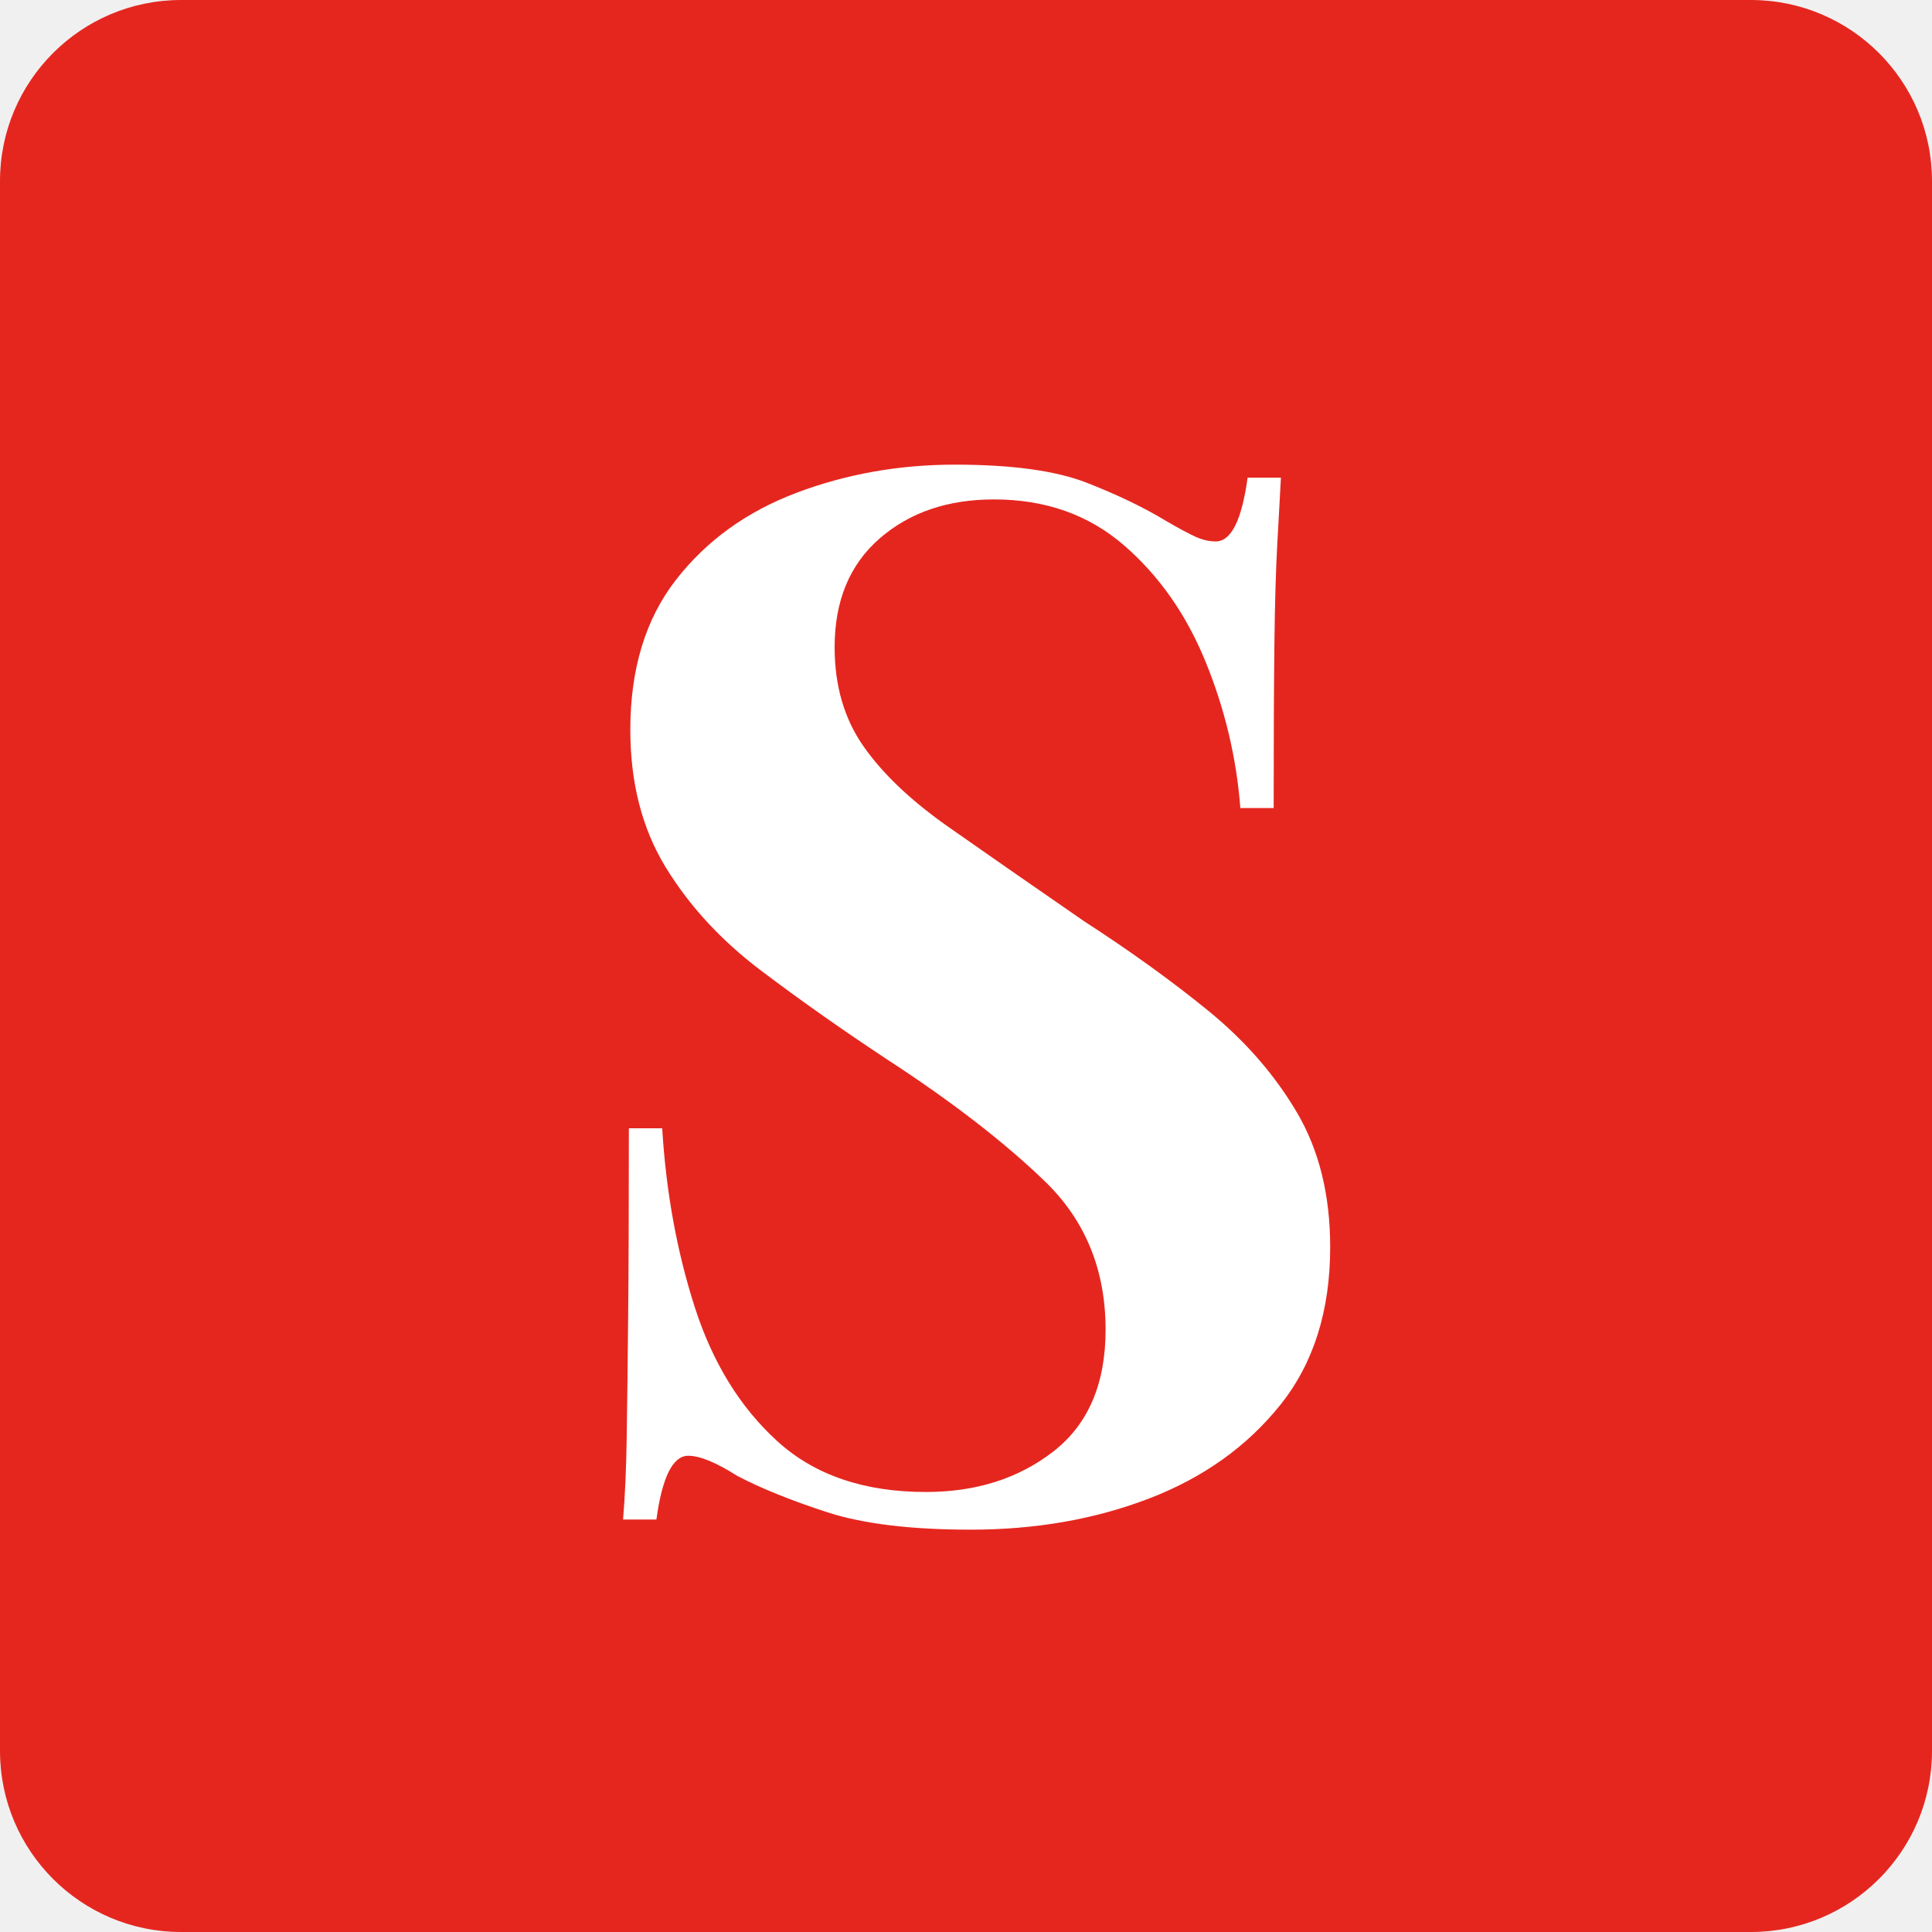
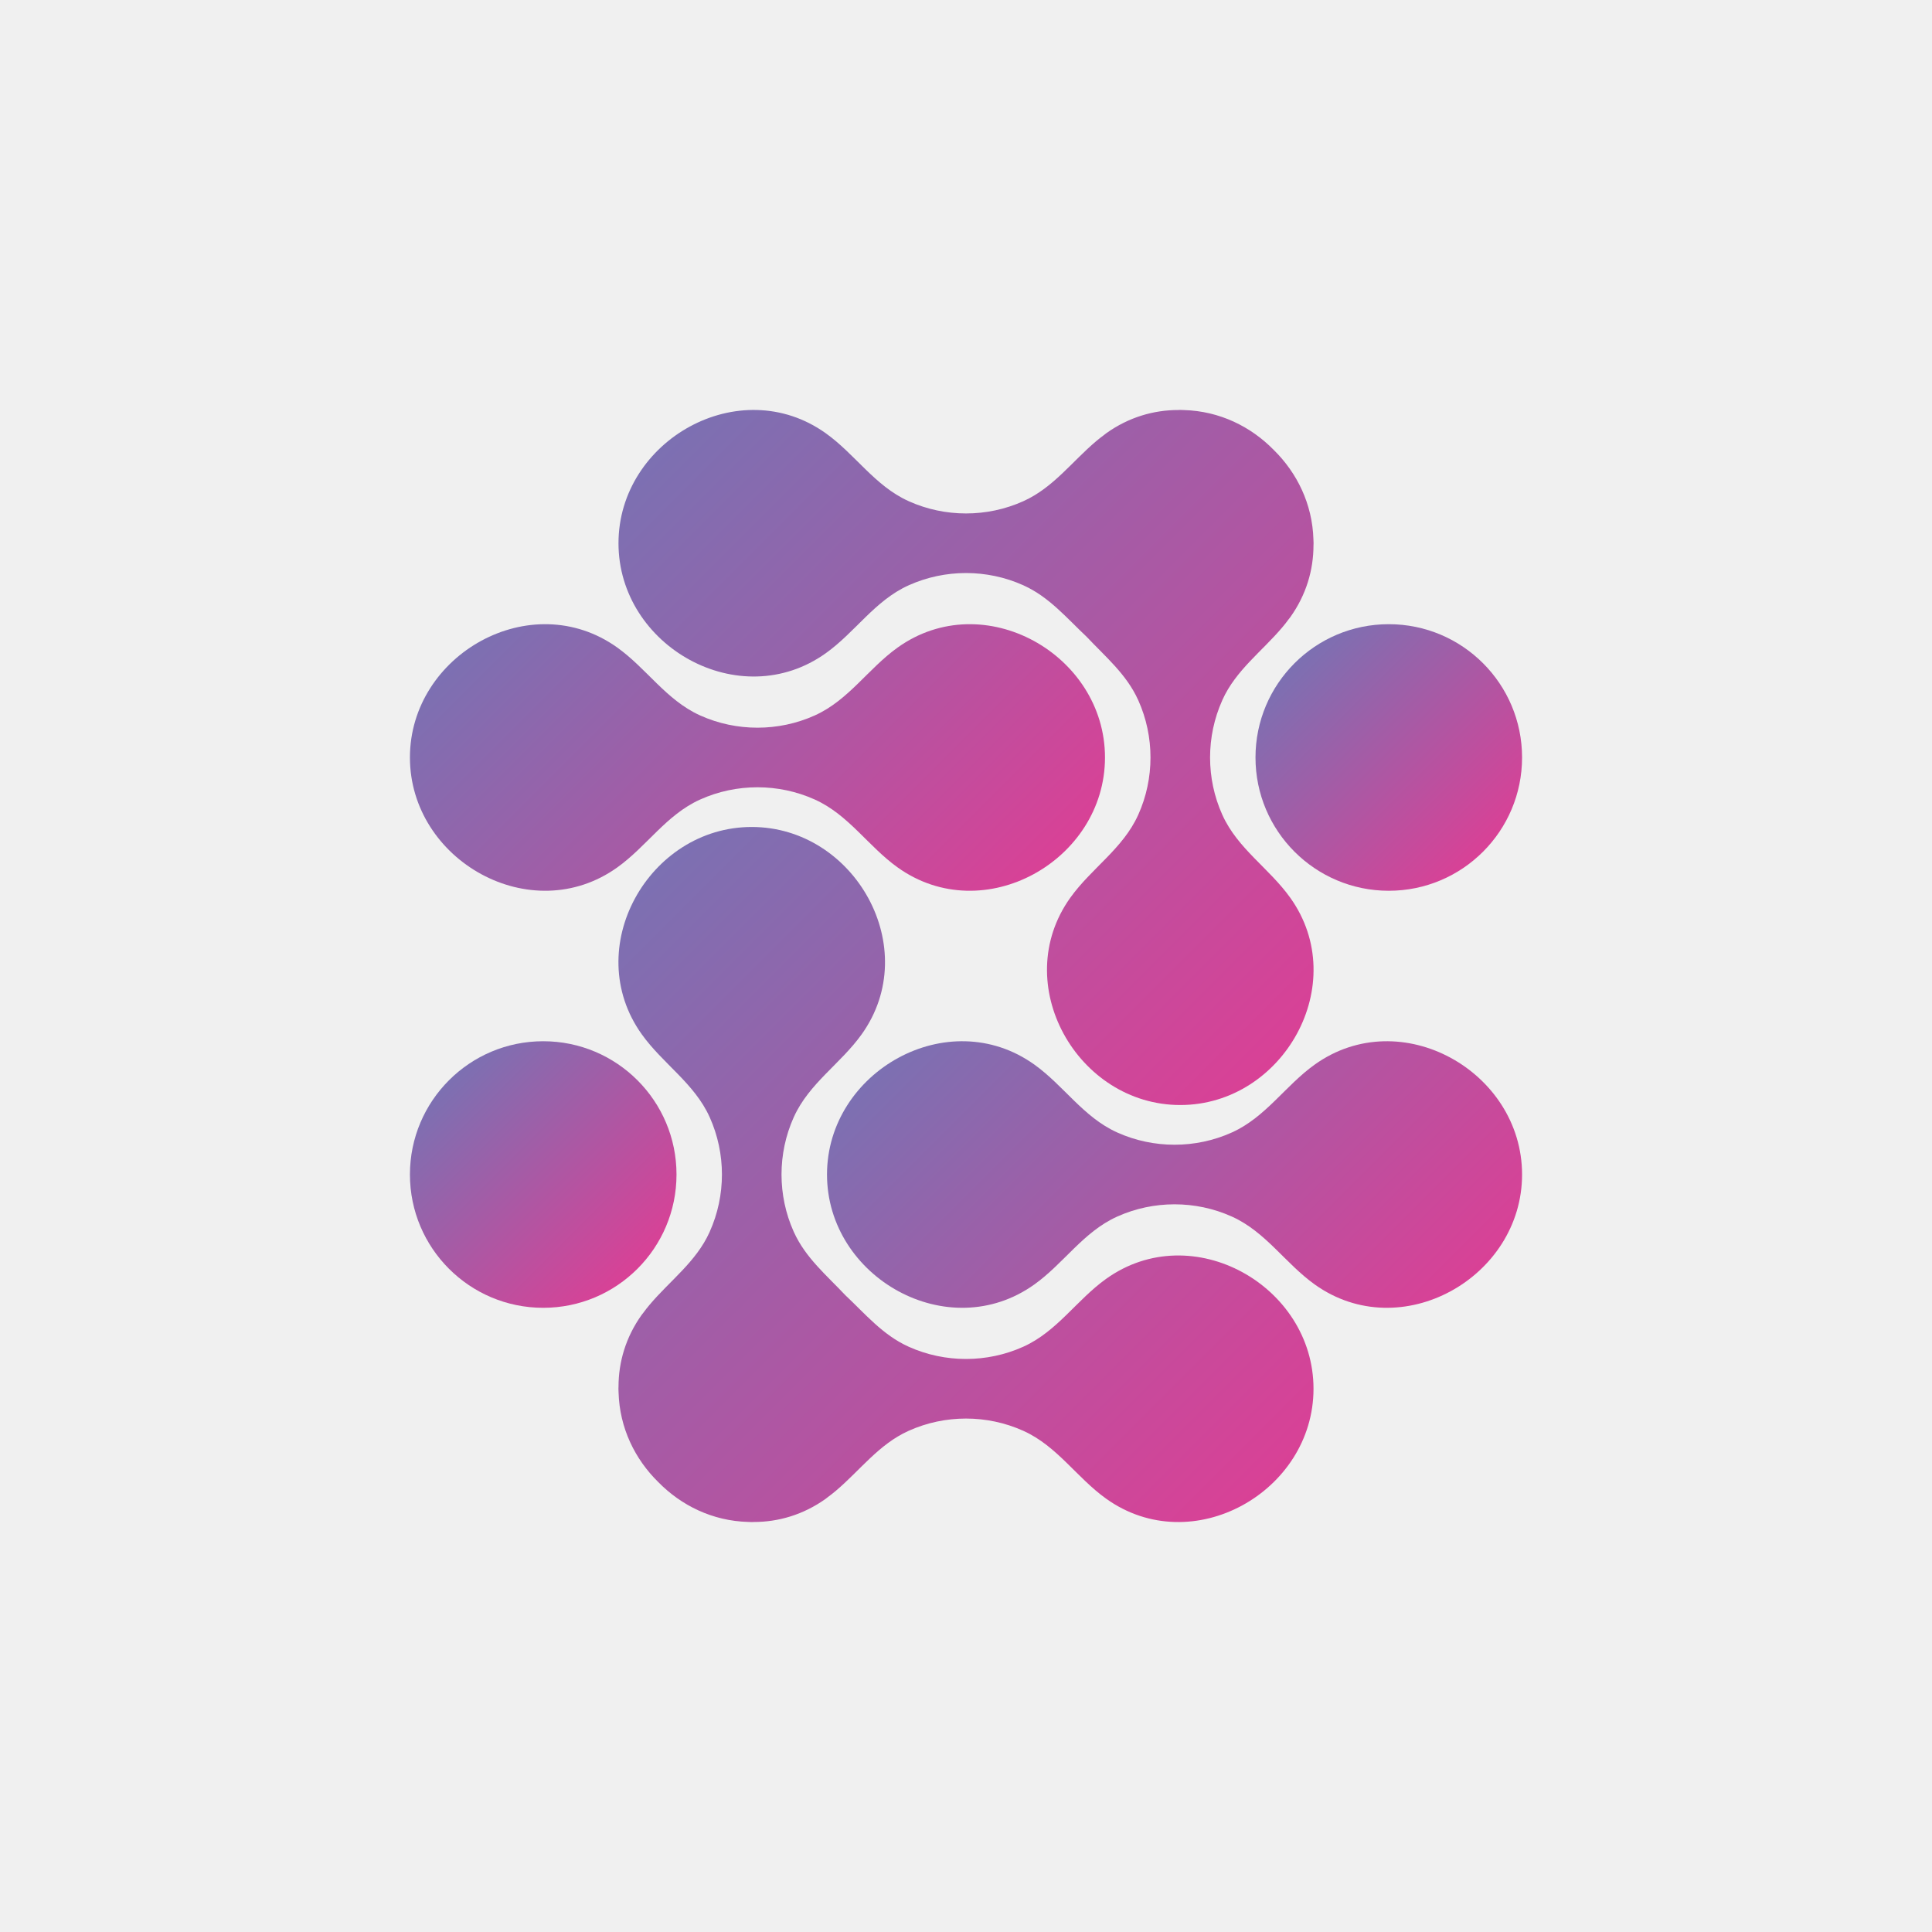
- <svg xmlns="http://www.w3.org/2000/svg" width="32px" height="32px" viewBox="0 0 32 32" version="1.1">
-   <g id="Page-1" stroke="none" stroke-width="1" fill="none" fill-rule="evenodd">
-     <g id="Group">
-       <rect id="Rectangle" fill="#E5261F" x="0" y="0" width="32" height="32" rx="3" />
-       <path d="M16.08,25.336 C17.152,25.336 18.136,25.164 19.032,24.82 C19.928,24.476 20.652,23.96 21.204,23.272 C21.756,22.584 22.032,21.712 22.032,20.656 C22.032,19.792 21.848,19.048 21.48,18.424 C21.112,17.8 20.624,17.24 20.016,16.744 C19.408,16.248 18.72,15.752 17.952,15.256 C17.072,14.648 16.324,14.128 15.708,13.696 C15.092,13.264 14.624,12.82 14.304,12.364 C13.984,11.908 13.824,11.36 13.824,10.72 C13.824,9.952 14.072,9.352 14.568,8.92 C15.064,8.488 15.696,8.272 16.464,8.272 C17.312,8.272 18.028,8.524 18.612,9.028 C19.196,9.532 19.648,10.176 19.968,10.96 C20.288,11.744 20.48,12.552 20.544,13.384 L20.544,13.384 L21.096,13.384 C21.096,12.264 21.1,11.36 21.108,10.672 C21.116,9.984 21.132,9.428 21.156,9.004 L21.17,8.757 C21.188,8.437 21.203,8.155 21.216,7.912 L21.216,7.912 L20.664,7.912 C20.568,8.616 20.392,8.968 20.136,8.968 C20.024,8.968 19.908,8.94 19.788,8.884 C19.668,8.828 19.512,8.744 19.32,8.632 C18.952,8.408 18.512,8.196 18,7.996 C17.488,7.796 16.76,7.696 15.816,7.696 C14.888,7.696 14.012,7.852 13.188,8.164 C12.364,8.476 11.7,8.956 11.196,9.604 C10.692,10.252 10.44,11.08 10.44,12.088 C10.44,12.968 10.636,13.728 11.028,14.368 C11.42,15.008 11.944,15.576 12.6,16.072 C13.256,16.568 13.96,17.064 14.712,17.56 C15.768,18.248 16.632,18.916 17.304,19.564 C17.976,20.212 18.312,21.032 18.312,22.024 C18.312,22.92 18.024,23.592 17.448,24.04 C16.872,24.488 16.168,24.712 15.336,24.712 C14.312,24.712 13.492,24.432 12.876,23.872 C12.26,23.312 11.804,22.572 11.508,21.652 C11.212,20.732 11.032,19.744 10.968,18.688 L10.968,18.688 L10.416,18.688 C10.416,19.952 10.412,20.996 10.404,21.82 C10.396,22.644 10.388,23.312 10.38,23.824 C10.372,24.336 10.352,24.784 10.32,25.168 L10.32,25.168 L10.872,25.168 C10.968,24.464 11.144,24.112 11.4,24.112 C11.592,24.112 11.864,24.224 12.216,24.448 C12.616,24.656 13.112,24.856 13.704,25.048 C14.296,25.24 15.088,25.336 16.08,25.336 Z" id="S" fill="#FFFFFF" fill-rule="nonzero" />
+ <svg xmlns="http://www.w3.org/2000/svg" version="1.1" x="0px" y="0px" viewBox="0 0 1000 1000" style="enable-background:new 0 0 1000 1000;" xml:space="preserve">
+   <style type="text/css">
+ 	.st0{fill:#7F7F7F;}
+ 	.st1{fill:url(#SVGID_1_);}
+ 	.st2{fill:url(#SVGID_00000133530494974024423760000010811743478722356876_);}
+ 	.st3{fill:url(#SVGID_00000029024758344002557030000010195474708227839112_);}
+ 	.st4{fill:url(#SVGID_00000173139741386597907280000005813204746731545253_);}
+ 	.st5{fill:url(#SVGID_00000167378206724285907550000015961438353771222177_);}
+ 	.st6{fill:url(#SVGID_00000131352134385755803430000017722915244801597831_);}
+ 	.st7{fill:#FFFFFF;}
+ 	.st8{fill:url(#SVGID_00000108305792416535553700000008597400819656315288_);}
+ 	.st9{fill:url(#SVGID_00000179639106989110591100000004632144285534396588_);}
+ 	.st10{fill:url(#SVGID_00000004524924779985792740000001599772873602978992_);}
+ 	.st11{fill:url(#SVGID_00000098197606014552625460000013232971276214189240_);}
+ 	.st12{fill:url(#SVGID_00000017498380623214932290000014972340199856022407_);}
+ 	.st13{fill:url(#SVGID_00000023239932037072888060000009565194307650027438_);}
+ 	.st14{fill:url(#SVGID_00000136408231335708513390000014517289204237910446_);}
+ 	.st15{fill:url(#SVGID_00000064351249726901233480000004479378202175757225_);}
+ 	.st16{fill:url(#SVGID_00000044154977332932866060000013648687062588149938_);}
+ 	.st17{fill:url(#SVGID_00000140699170232384011040000007595056596116996994_);}
+ 	.st18{fill:url(#SVGID_00000072244559545170947700000005477255598605429383_);}
+ 	.st19{fill:url(#SVGID_00000069377873831030575940000006584464442945142168_);}
+ </style>
+   <g id="Layer_1">
+ </g>
+   <g id="Layer_2">
+ </g>
+   <g id="Layer_3">
+ </g>
+   <g id="Layer_4">
+ </g>
+   <g id="Layer_5">
+ </g>
+   <g id="Layer_6">
+     <g>
+       <linearGradient id="SVGID_1_" gradientUnits="userSpaceOnUse" x1="714.692" y1="495.884" x2="396.183" y2="177.375">
+         <stop offset="0" style="stop-color:#D94196" />
+         <stop offset="1" style="stop-color:#7C70B2" />
+       </linearGradient>
+       <path class="st1" d="M632.75,362.21c6.96-15.35,20.5-25.07,31.05-37.6c1.1-1.3,2.16-2.65,3.17-4.04c0.27-0.36,0.57-0.7,0.84-1.06    c8.36-11.68,12.05-24.61,12.05-37.32c0.01-0.34,0.04-0.68,0.04-1.02c0-0.54-0.05-1.07-0.06-1.61c0-0.1-0.01-0.2-0.01-0.3    c-0.52-18.41-8.51-34.57-20.59-46.42c-11.85-12.08-28.01-20.07-46.42-20.59c-0.1,0-0.19-0.01-0.29-0.01    c-0.54-0.01-1.07-0.06-1.62-0.06c-0.35,0-0.68,0.03-1.03,0.04c-12.72,0-25.64,3.7-37.32,12.05c-0.37,0.26-0.7,0.57-1.06,0.84    c-1.39,1.01-2.73,2.07-4.04,3.17c-12.53,10.55-22.25,24.09-37.6,31.05c-0.09,0.04-0.19,0.08-0.28,0.13    c-18.71,8.4-40.43,8.4-59.14,0c-0.09-0.04-0.19-0.08-0.28-0.13c-17.37-7.88-27.52-24.19-42.7-35.05    c-44.59-31.9-107.33,3.58-107.33,56.9c0,53.31,62.74,88.8,107.33,56.9c15.19-10.86,25.33-27.17,42.7-35.05    c0.09-0.04,0.19-0.08,0.28-0.13c18.71-8.4,40.43-8.4,59.14,0c0.09,0.04,0.19,0.08,0.28,0.13c13.26,6.01,22.32,16.93,32.61,26.59    c9.67,10.29,20.58,19.35,26.59,32.61c0.04,0.09,0.08,0.19,0.13,0.28c8.4,18.71,8.4,40.43,0,59.14c-0.04,0.09-0.08,0.19-0.13,0.28    c-7.88,17.37-24.19,27.52-35.05,42.7c-31.9,44.59,3.58,107.33,56.9,107.33c53.31,0,88.8-62.74,56.9-107.33    c-10.86-15.19-27.17-25.33-35.05-42.7c-0.04-0.09-0.08-0.19-0.13-0.28c-8.4-18.71-8.4-40.43,0-59.14    C632.66,362.4,632.7,362.31,632.75,362.21z" />
+       <g>
+         <linearGradient id="SVGID_00000001654257952185973540000011894929280233487263_" gradientUnits="userSpaceOnUse" x1="-2096.714" y1="-1795.722" x2="-2304.322" y2="-1588.114" gradientTransform="matrix(-4.489700e-11 1 -1 -4.489700e-11 -1299.851 2592.585)">
+           <stop offset="0" style="stop-color:#D94196" />
+           <stop offset="1" style="stop-color:#7C70B2" />
+         </linearGradient>
+         <path style="fill:url(#SVGID_00000001654257952185973540000011894929280233487263_);" d="M212.18,392.07     c0,53.31,62.74,88.8,107.33,56.9c15.19-10.86,25.33-27.17,42.7-35.05c0.09-0.04,0.19-0.08,0.28-0.13c18.71-8.4,40.43-8.4,59.14,0     c0.09,0.04,0.19,0.08,0.28,0.13c17.37,7.88,27.52,24.19,42.7,35.05c44.59,31.9,107.33-3.58,107.33-56.9     c0-53.31-62.74-88.8-107.33-56.9c-15.19,10.86-25.33,27.17-42.7,35.05c-0.09,0.04-0.19,0.08-0.28,0.13     c-18.71,8.4-40.43,8.4-59.14,0c-0.09-0.04-0.19-0.08-0.28-0.13c-17.37-7.88-27.52-24.19-42.7-35.05     C274.92,303.27,212.18,338.75,212.18,392.07z" />
+       </g>
+       <linearGradient id="SVGID_00000122686401073521590030000008958112798159711658_" gradientUnits="userSpaceOnUse" x1="767.614" y1="440.849" x2="670.052" y2="343.286">
+         <stop offset="0" style="stop-color:#D94196" />
+         <stop offset="1" style="stop-color:#7C70B2" />
+       </linearGradient>
+       <circle style="fill:url(#SVGID_00000122686401073521590030000008958112798159711658_);" cx="718.83" cy="392.07" r="68.99" />
+       <linearGradient id="SVGID_00000182486009698958876190000009167387718159375532_" gradientUnits="userSpaceOnUse" x1="-1761.207" y1="-433.673" x2="-1442.698" y2="-115.165" gradientTransform="matrix(-1 0 0 -1 -1157.39 388.9513)">
+         <stop offset="0" style="stop-color:#D94196" />
+         <stop offset="1" style="stop-color:#7C70B2" />
+       </linearGradient>
+       <path style="fill:url(#SVGID_00000182486009698958876190000009167387718159375532_);" d="M367.25,637.79    c-6.96,15.35-20.5,25.07-31.05,37.6c-1.1,1.3-2.16,2.65-3.17,4.04c-0.27,0.36-0.57,0.7-0.84,1.06    c-8.36,11.68-12.05,24.61-12.05,37.32c-0.01,0.34-0.04,0.68-0.04,1.02c0,0.54,0.05,1.07,0.06,1.61c0,0.1,0.01,0.2,0.01,0.3    c0.52,18.41,8.51,34.57,20.59,46.42c11.85,12.08,28.01,20.07,46.42,20.59c0.1,0,0.19,0.01,0.29,0.01    c0.54,0.01,1.07,0.06,1.62,0.06c0.35,0,0.68-0.03,1.03-0.04c12.72,0,25.64-3.7,37.32-12.05c0.37-0.26,0.7-0.57,1.06-0.84    c1.39-1.01,2.73-2.07,4.04-3.17c12.53-10.55,22.25-24.09,37.6-31.05c0.09-0.04,0.19-0.08,0.28-0.13c18.71-8.4,40.43-8.4,59.14,0    c0.09,0.04,0.19,0.08,0.28,0.13c17.37,7.88,27.52,24.19,42.7,35.05c44.59,31.9,107.33-3.58,107.33-56.9    c0-53.31-62.74-88.8-107.33-56.9c-15.19,10.86-25.33,27.17-42.7,35.05c-0.09,0.04-0.19,0.08-0.28,0.13    c-18.71,8.4-40.43,8.4-59.14,0c-0.09-0.04-0.19-0.08-0.28-0.13c-13.26-6.01-22.32-16.93-32.61-26.59    c-9.67-10.29-20.58-19.35-26.59-32.61c-0.04-0.09-0.08-0.19-0.13-0.28c-8.4-18.71-8.4-40.43,0-59.14    c0.04-0.09,0.08-0.19,0.13-0.28c7.88-17.37,24.19-27.52,35.05-42.7c31.9-44.59-3.58-107.33-56.9-107.33s-88.8,62.74-56.9,107.33    c10.86,15.19,27.17,25.33,35.05,42.7c0.04,0.09,0.08,0.19,0.13,0.28c8.4,18.71,8.4,40.43,0,59.14    C367.34,637.6,367.3,637.69,367.25,637.79z" />
+       <g>
+         <linearGradient id="SVGID_00000159456577011278230910000013909794643793087621_" gradientUnits="userSpaceOnUse" x1="-2915.37" y1="569.276" x2="-2707.762" y2="361.668" gradientTransform="matrix(1.346900e-10 -1 1 1.346900e-10 142.4606 -2203.634)">
+           <stop offset="0" style="stop-color:#D94196" />
+           <stop offset="1" style="stop-color:#7C70B2" />
+         </linearGradient>
+         <path style="fill:url(#SVGID_00000159456577011278230910000013909794643793087621_);" d="M787.82,607.93     c0-53.31-62.74-88.8-107.33-56.9c-15.19,10.86-25.33,27.17-42.7,35.05c-0.09,0.04-0.19,0.08-0.28,0.13     c-18.71,8.4-40.43,8.4-59.14,0c-0.09-0.04-0.19-0.08-0.28-0.13c-17.37-7.88-27.52-24.19-42.7-35.05     c-44.59-31.9-107.33,3.58-107.33,56.9c0,53.31,62.74,88.8,107.33,56.9c15.19-10.86,25.33-27.17,42.7-35.05     c0.09-0.04,0.19-0.08,0.28-0.13c18.71-8.4,40.43-8.4,59.14,0c0.09,0.04,0.19,0.08,0.28,0.13c17.37,7.88,27.52,24.19,42.7,35.05     C725.08,696.73,787.82,661.25,787.82,607.93z" />
+       </g>
+       <linearGradient id="SVGID_00000029034824695218924620000002486173540311683262_" gradientUnits="userSpaceOnUse" x1="-1487.338" y1="-267.762" x2="-1389.776" y2="-170.2" gradientTransform="matrix(-1 0 0 -1 -1157.39 388.9513)">
+         <stop offset="0" style="stop-color:#D94196" />
+         <stop offset="1" style="stop-color:#7C70B2" />
+       </linearGradient>
+       <circle style="fill:url(#SVGID_00000029034824695218924620000002486173540311683262_);" cx="281.17" cy="607.93" r="68.99" />
    </g>
  </g>
+   <g id="Layer_7">
+ </g>
+   <g id="Layer_8">
+ </g>
+   <g id="Layer_9">
+ </g>
</svg>
